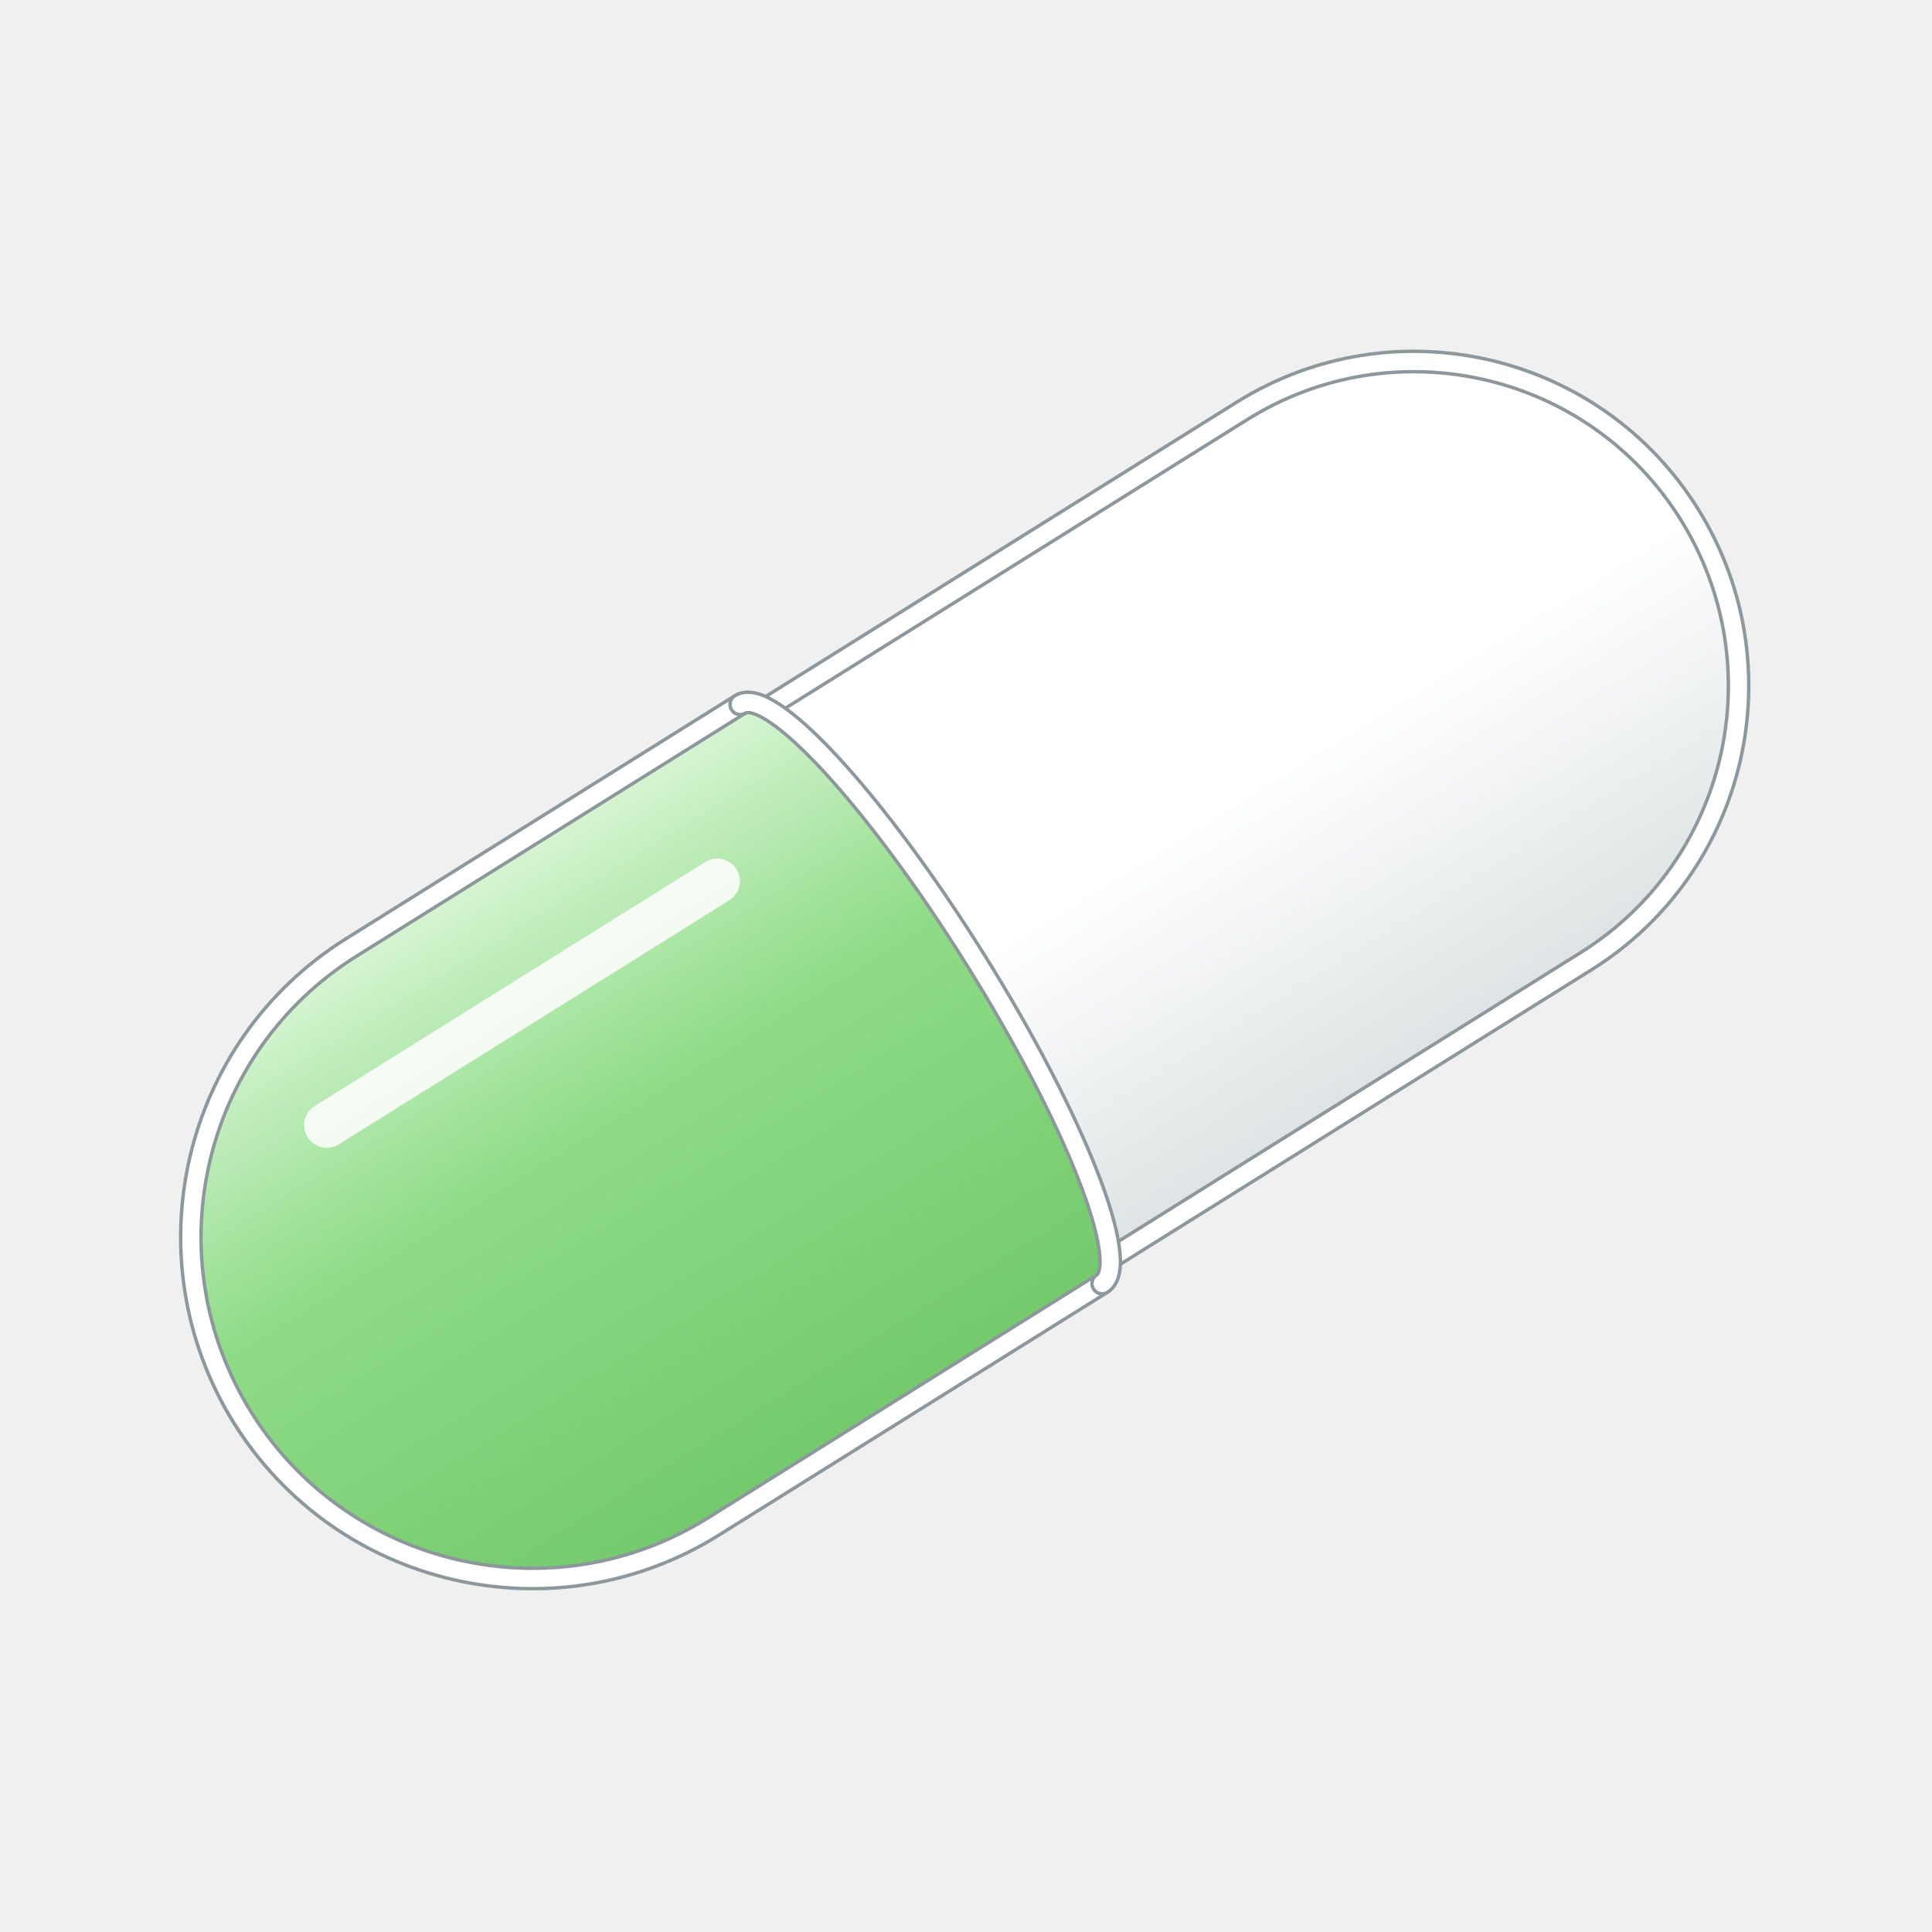
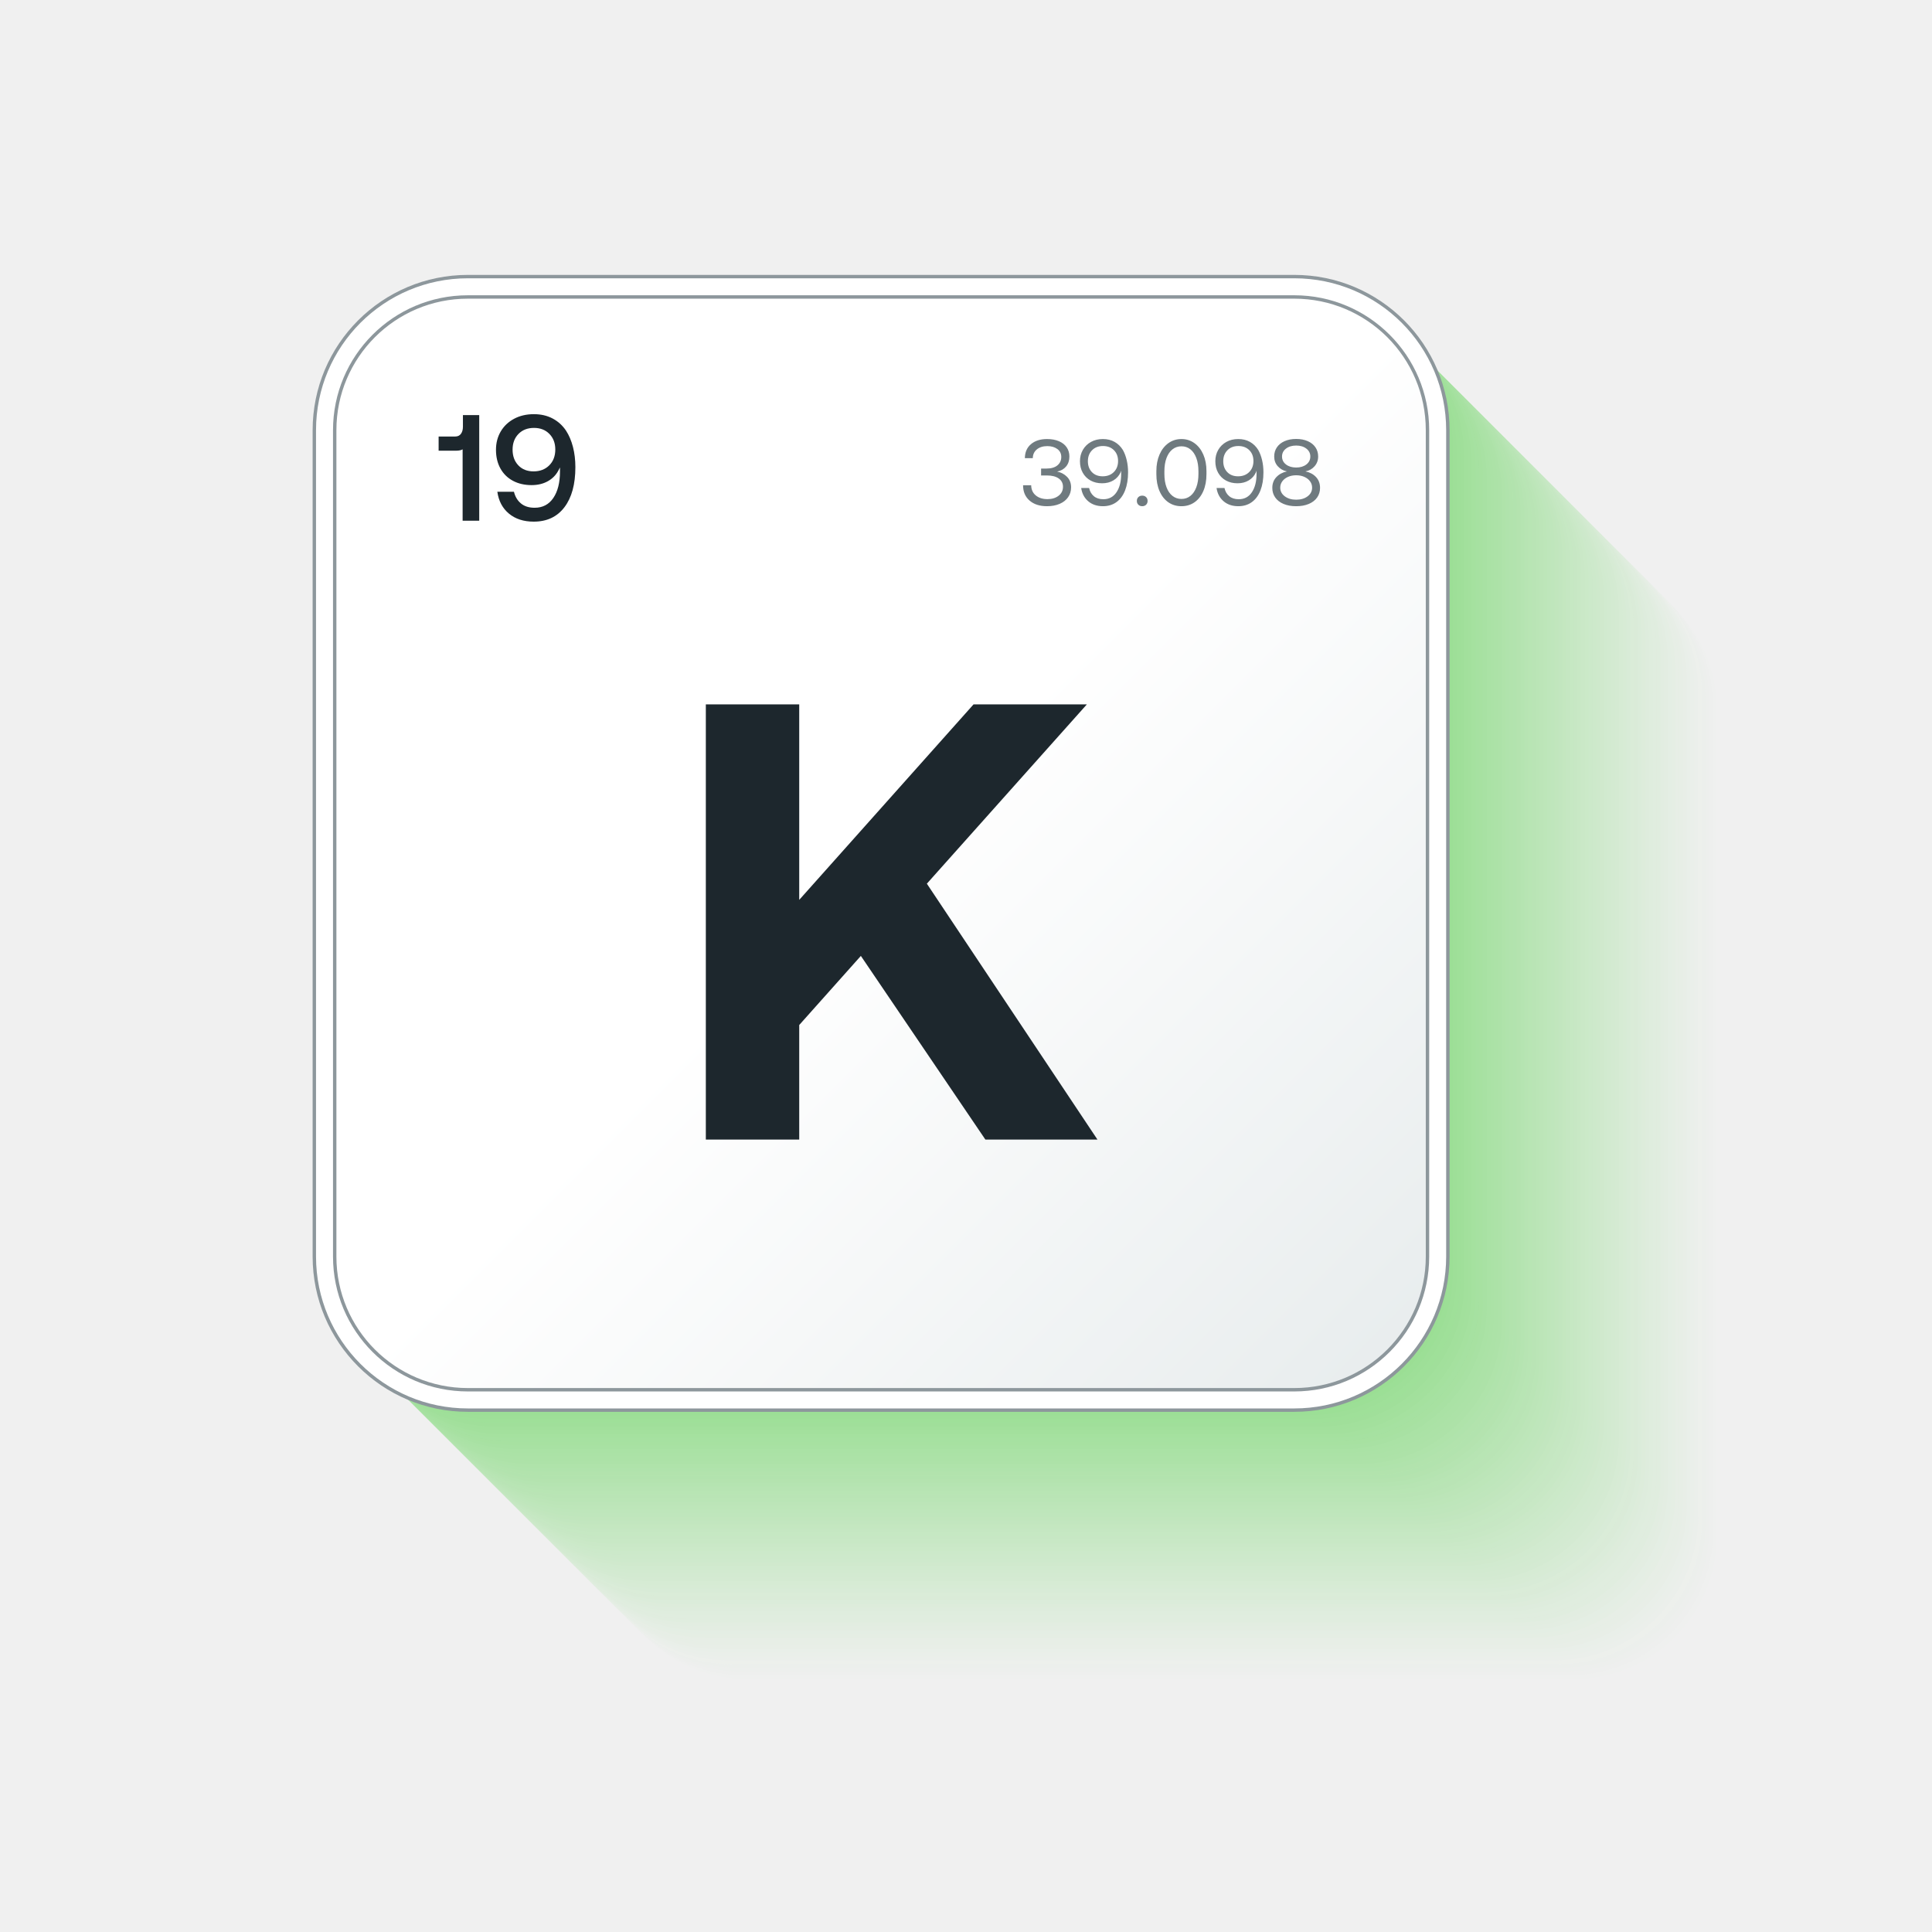
<svg xmlns="http://www.w3.org/2000/svg" viewBox="0 0 1024 1024" width="1024" height="1024">
  <defs>
-     <linearGradient id="body" x1="0" y1="0" x2="0" y2="1">
-       <stop offset="0" stop-color="#ffffff" />
+     <mask id="c0m" maskUnits="userSpaceOnUse" x="0" y="0" width="1024" height="1024">
+       <path d="M 398.0,302.0 H 836.0 A 76.0 76.0 0 0 1 912.0,378.0 V 816.0 A 76.0 76.0 0 0 1 836.0,892.0 H 398.0 A 76.0 76.0 0 0 1 322.0,816.0 V 378.0 A 76.0 76.0 0 0 1 398.0,302.0 Z" fill="rgb(0,0,0)" />
+       <path d="M 396.0,300.0 H 834.0 A 76.0 76.0 0 0 1 910.0,376.0 V 814.0 A 76.0 76.0 0 0 1 834.0,890.0 H 396.0 A 76.0 76.0 0 0 1 320.0,814.0 V 376.0 A 76.0 76.0 0 0 1 396.0,300.0 Z" fill="rgb(2,2,2)" />
+       <path d="M 394.0,298.0 H 832.0 A 76.0 76.0 0 0 1 908.0,374.0 V 812.0 A 76.0 76.0 0 0 1 832.0,888.0 H 394.0 A 76.0 76.0 0 0 1 318.0,812.0 V 374.0 A 76.0 76.0 0 0 1 394.0,298.0 Z" fill="rgb(4,4,4)" />
+       <path d="M 392.0,296.0 H 830.0 A 76.0 76.0 0 0 1 906.0,372.0 V 810.0 A 76.0 76.0 0 0 1 830.0,886.0 H 392.0 A 76.0 76.0 0 0 1 316.0,810.0 V 372.0 A 76.0 76.0 0 0 1 392.0,296.0 Z" fill="rgb(6,6,6)" />
+       <path d="M 390.0,294.0 H 828.0 A 76.0 76.0 0 0 1 904.0,370.0 V 808.0 A 76.0 76.0 0 0 1 828.0,884.0 H 390.0 A 76.0 76.0 0 0 1 314.0,808.0 V 370.0 A 76.0 76.0 0 0 1 390.0,294.0 Z" fill="rgb(8,8,8)" />
+       <path d="M 388.0,292.0 H 826.0 A 76.0 76.0 0 0 1 902.0,368.0 V 806.0 A 76.0 76.0 0 0 1 826.0,882.0 H 388.0 A 76.0 76.0 0 0 1 312.0,806.0 V 368.0 A 76.0 76.0 0 0 1 388.0,292.0 Z" fill="rgb(10,10,10)" />
+       <path d="M 386.0,290.0 H 824.0 A 76.0 76.0 0 0 1 900.0,366.0 V 804.0 A 76.0 76.0 0 0 1 824.0,880.0 H 386.0 A 76.0 76.0 0 0 1 310.0,804.0 V 366.0 A 76.0 76.0 0 0 1 386.0,290.0 Z" fill="rgb(13,13,13)" />
+       <path d="M 384.0,288.0 H 822.0 A 76.0 76.0 0 0 1 898.0,364.0 V 802.0 A 76.0 76.0 0 0 1 822.0,878.0 H 384.0 A 76.0 76.0 0 0 1 308.0,802.0 V 364.0 A 76.0 76.0 0 0 1 384.0,288.0 Z" fill="rgb(15,15,15)" />
+       <path d="M 382.0,286.0 H 820.0 A 76.0 76.0 0 0 1 896.0,362.0 V 800.0 A 76.0 76.0 0 0 1 820.0,876.0 H 382.0 A 76.0 76.0 0 0 1 306.0,800.0 V 362.0 A 76.0 76.0 0 0 1 382.0,286.0 Z" fill="rgb(18,18,18)" />
+       <path d="M 380.0,284.0 H 818.0 A 76.0 76.0 0 0 1 894.0,360.0 V 798.0 A 76.0 76.0 0 0 1 818.0,874.0 H 380.0 A 76.0 76.0 0 0 1 304.0,798.0 V 360.0 A 76.0 76.0 0 0 1 380.0,284.0 Z" fill="rgb(21,21,21)" />
+       <path d="M 378.0,282.0 H 816.0 A 76.0 76.0 0 0 1 892.0,358.0 V 796.0 A 76.0 76.0 0 0 1 816.0,872.0 H 378.0 A 76.0 76.0 0 0 1 302.0,796.0 V 358.0 A 76.0 76.0 0 0 1 378.0,282.0 Z" fill="rgb(23,23,23)" />
+       <path d="M 376.0,280.0 H 814.0 A 76.0 76.0 0 0 1 890.0,356.0 V 794.0 A 76.0 76.0 0 0 1 814.0,870.0 H 376.0 A 76.0 76.0 0 0 1 300.0,794.0 V 356.0 A 76.0 76.0 0 0 1 376.0,280.0 Z" fill="rgb(26,26,26)" />
+       <path d="M 374.0,278.0 H 812.0 A 76.0 76.0 0 0 1 888.0,354.0 V 792.0 A 76.0 76.0 0 0 1 812.0,868.0 H 374.0 A 76.0 76.0 0 0 1 298.0,792.0 V 354.0 A 76.0 76.0 0 0 1 374.0,278.0 Z" fill="rgb(29,29,29)" />
+       <path d="M 372.0,276.0 H 810.0 A 76.0 76.0 0 0 1 886.0,352.0 V 790.0 A 76.0 76.0 0 0 1 810.0,866.0 H 372.0 A 76.0 76.0 0 0 1 296.0,790.0 V 352.0 A 76.0 76.0 0 0 1 372.0,276.0 Z" fill="rgb(31,31,31)" />
+       <path d="M 370.0,274.0 H 808.0 A 76.0 76.0 0 0 1 884.0,350.0 V 788.0 A 76.0 76.0 0 0 1 808.0,864.0 H 370.0 A 76.0 76.0 0 0 1 294.0,788.0 V 350.0 A 76.0 76.0 0 0 1 370.0,274.0 Z" fill="rgb(34,34,34)" />
+       <path d="M 368.0,272.0 H 806.0 A 76.0 76.0 0 0 1 882.0,348.0 V 786.0 A 76.0 76.0 0 0 1 806.0,862.0 H 368.0 A 76.0 76.0 0 0 1 292.0,786.0 V 348.0 A 76.0 76.0 0 0 1 368.0,272.0 Z" fill="rgb(37,37,37)" />
+       <path d="M 366.0,270.0 H 804.0 A 76.0 76.0 0 0 1 880.0,346.0 V 784.0 A 76.0 76.0 0 0 1 804.0,860.0 H 366.0 A 76.0 76.0 0 0 1 290.0,784.0 V 346.0 A 76.0 76.0 0 0 1 366.0,270.0 Z" fill="rgb(40,40,40)" />
+       <path d="M 364.0,268.0 H 802.0 A 76.0 76.0 0 0 1 878.0,344.0 V 782.0 A 76.0 76.0 0 0 1 802.0,858.0 H 364.0 A 76.0 76.0 0 0 1 288.0,782.0 V 344.0 A 76.0 76.0 0 0 1 364.0,268.0 Z" fill="rgb(43,43,43)" />
+       <path d="M 362.0,266.0 H 800.0 A 76.0 76.0 0 0 1 876.0,342.0 V 780.0 A 76.0 76.0 0 0 1 800.0,856.0 H 362.0 A 76.0 76.0 0 0 1 286.0,780.0 V 342.0 A 76.0 76.0 0 0 1 362.0,266.0 Z" fill="rgb(46,46,46)" />
+       <path d="M 360.0,264.0 H 798.0 A 76.0 76.0 0 0 1 874.0,340.0 V 778.0 A 76.0 76.0 0 0 1 798.0,854.0 H 360.0 A 76.0 76.0 0 0 1 284.0,778.0 V 340.0 A 76.0 76.0 0 0 1 360.0,264.0 Z" fill="rgb(48,48,48)" />
+       <path d="M 358.0,262.0 H 796.0 A 76.0 76.0 0 0 1 872.0,338.0 V 776.0 A 76.0 76.0 0 0 1 796.0,852.0 H 358.0 A 76.0 76.0 0 0 1 282.0,776.0 V 338.0 A 76.0 76.0 0 0 1 358.0,262.0 Z" fill="rgb(51,51,51)" />
+       <path d="M 356.0,260.0 H 794.0 A 76.0 76.0 0 0 1 870.0,336.0 V 774.0 A 76.0 76.0 0 0 1 794.0,850.0 H 356.0 A 76.0 76.0 0 0 1 280.0,774.0 V 336.0 A 76.0 76.0 0 0 1 356.0,260.0 Z" fill="rgb(54,54,54)" />
+       <path d="M 354.0,258.0 H 792.0 A 76.0 76.0 0 0 1 868.0,334.0 V 772.0 A 76.0 76.0 0 0 1 792.0,848.0 H 354.0 A 76.0 76.0 0 0 1 278.0,772.0 V 334.0 A 76.0 76.0 0 0 1 354.0,258.0 Z" fill="rgb(57,57,57)" />
+       <path d="M 352.0,256.0 H 790.0 A 76.0 76.0 0 0 1 866.0,332.0 V 770.0 A 76.0 76.0 0 0 1 790.0,846.0 H 352.0 A 76.0 76.0 0 0 1 276.0,770.0 V 332.0 A 76.0 76.0 0 0 1 352.0,256.0 Z" fill="rgb(60,60,60)" />
+       <path d="M 350.0,254.0 H 788.0 A 76.0 76.0 0 0 1 864.0,330.0 V 768.0 A 76.0 76.0 0 0 1 788.0,844.0 H 350.0 A 76.0 76.0 0 0 1 274.0,768.0 V 330.0 A 76.0 76.0 0 0 1 350.0,254.0 Z" fill="rgb(63,63,63)" />
+       <path d="M 348.0,252.0 H 786.0 A 76.0 76.0 0 0 1 862.0,328.0 V 766.0 A 76.0 76.0 0 0 1 786.0,842.0 H 348.0 A 76.0 76.0 0 0 1 272.0,766.0 V 328.0 A 76.0 76.0 0 0 1 348.0,252.0 Z" fill="rgb(66,66,66)" />
+       <path d="M 346.0,250.0 H 784.0 A 76.0 76.0 0 0 1 860.0,326.0 V 764.0 A 76.0 76.0 0 0 1 784.0,840.0 H 346.0 A 76.0 76.0 0 0 1 270.0,764.0 V 326.0 A 76.0 76.0 0 0 1 346.0,250.0 Z" fill="rgb(69,69,69)" />
+       <path d="M 344.0,248.0 H 782.0 A 76.0 76.0 0 0 1 858.0,324.0 V 762.0 A 76.0 76.0 0 0 1 782.0,838.0 H 344.0 A 76.0 76.0 0 0 1 268.0,762.0 V 324.0 A 76.0 76.0 0 0 1 344.0,248.0 Z" fill="rgb(73,73,73)" />
+       <path d="M 342.0,246.0 H 780.0 A 76.0 76.0 0 0 1 856.0,322.0 V 760.0 A 76.0 76.0 0 0 1 780.0,836.0 H 342.0 A 76.0 76.0 0 0 1 266.0,760.0 V 322.0 A 76.0 76.0 0 0 1 342.0,246.0 Z" fill="rgb(76,76,76)" />
+       <path d="M 340.0,244.0 H 778.0 A 76.0 76.0 0 0 1 854.0,320.0 V 758.0 A 76.0 76.0 0 0 1 778.0,834.0 H 340.0 A 76.0 76.0 0 0 1 264.0,758.0 V 320.0 A 76.0 76.0 0 0 1 340.0,244.0 Z" fill="rgb(79,79,79)" />
+       <path d="M 338.0,242.0 H 776.0 A 76.0 76.0 0 0 1 852.0,318.0 V 756.0 A 76.0 76.0 0 0 1 776.0,832.0 H 338.0 A 76.0 76.0 0 0 1 262.0,756.0 V 318.0 A 76.0 76.0 0 0 1 338.0,242.0 Z" fill="rgb(82,82,82)" />
+       <path d="M 336.0,240.0 H 774.0 A 76.0 76.0 0 0 1 850.0,316.0 V 754.0 A 76.0 76.0 0 0 1 774.0,830.0 H 336.0 A 76.0 76.0 0 0 1 260.0,754.0 V 316.0 A 76.0 76.0 0 0 1 336.0,240.0 Z" fill="rgb(85,85,85)" />
+       <path d="M 334.0,238.0 H 772.0 A 76.0 76.0 0 0 1 848.0,314.0 V 752.0 A 76.0 76.0 0 0 1 772.0,828.0 H 334.0 A 76.0 76.0 0 0 1 258.0,752.0 V 314.0 A 76.0 76.0 0 0 1 334.0,238.0 Z" fill="rgb(88,88,88)" />
+       <path d="M 332.0,236.0 H 770.0 A 76.0 76.0 0 0 1 846.0,312.0 V 750.0 A 76.0 76.0 0 0 1 770.0,826.0 H 332.0 A 76.0 76.0 0 0 1 256.0,750.0 V 312.0 A 76.0 76.0 0 0 1 332.0,236.0 Z" fill="rgb(91,91,91)" />
+       <path d="M 330.0,234.0 H 768.0 A 76.0 76.0 0 0 1 844.0,310.0 V 748.0 A 76.0 76.0 0 0 1 768.0,824.0 H 330.0 A 76.0 76.0 0 0 1 254.0,748.0 V 310.0 A 76.0 76.0 0 0 1 330.0,234.0 Z" fill="rgb(95,95,95)" />
+       <path d="M 328.0,232.0 H 766.0 A 76.0 76.0 0 0 1 842.0,308.0 V 746.0 A 76.0 76.0 0 0 1 766.0,822.0 H 328.0 A 76.0 76.0 0 0 1 252.0,746.0 V 308.0 A 76.0 76.0 0 0 1 328.0,232.0 Z" fill="rgb(98,98,98)" />
+       <path d="M 326.0,230.0 H 764.0 A 76.0 76.0 0 0 1 840.0,306.0 V 744.0 A 76.0 76.0 0 0 1 764.0,820.0 H 326.0 A 76.0 76.0 0 0 1 250.0,744.0 V 306.0 A 76.0 76.0 0 0 1 326.0,230.0 Z" fill="rgb(101,101,101)" />
+       <path d="M 324.0,228.0 H 762.0 A 76.0 76.0 0 0 1 838.0,304.0 V 742.0 A 76.0 76.0 0 0 1 762.0,818.0 H 324.0 A 76.0 76.0 0 0 1 248.0,742.0 V 304.0 A 76.0 76.0 0 0 1 324.0,228.0 Z" fill="rgb(104,104,104)" />
+       <path d="M 322.0,226.0 H 760.0 A 76.0 76.0 0 0 1 836.0,302.0 V 740.0 A 76.0 76.0 0 0 1 760.0,816.0 H 322.0 A 76.0 76.0 0 0 1 246.0,740.0 V 302.0 A 76.0 76.0 0 0 1 322.0,226.0 Z" fill="rgb(108,108,108)" />
+       <path d="M 320.0,224.0 H 758.0 A 76.0 76.0 0 0 1 834.0,300.0 V 738.0 A 76.0 76.0 0 0 1 758.0,814.0 H 320.0 A 76.0 76.0 0 0 1 244.0,738.0 V 300.0 A 76.0 76.0 0 0 1 320.0,224.0 Z" fill="rgb(111,111,111)" />
+       <path d="M 318.0,222.0 H 756.0 A 76.0 76.0 0 0 1 832.0,298.0 V 736.0 A 76.0 76.0 0 0 1 756.0,812.0 H 318.0 A 76.0 76.0 0 0 1 242.0,736.0 V 298.0 A 76.0 76.0 0 0 1 318.0,222.0 Z" fill="rgb(114,114,114)" />
+       <path d="M 316.0,220.0 H 754.0 A 76.0 76.0 0 0 1 830.0,296.0 V 734.0 A 76.0 76.0 0 0 1 754.0,810.0 H 316.0 A 76.0 76.0 0 0 1 240.0,734.0 V 296.0 A 76.0 76.0 0 0 1 316.0,220.0 Z" fill="rgb(117,117,117)" />
+       <path d="M 314.0,218.0 H 752.0 A 76.0 76.0 0 0 1 828.0,294.0 V 732.0 A 76.0 76.0 0 0 1 752.0,808.0 H 314.0 A 76.0 76.0 0 0 1 238.0,732.0 V 294.0 A 76.0 76.0 0 0 1 314.0,218.0 Z" fill="rgb(121,121,121)" />
+       <path d="M 312.0,216.0 H 750.0 A 76.0 76.0 0 0 1 826.0,292.0 V 730.0 A 76.0 76.0 0 0 1 750.0,806.0 H 312.0 A 76.0 76.0 0 0 1 236.0,730.0 V 292.0 A 76.0 76.0 0 0 1 312.0,216.0 Z" fill="rgb(124,124,124)" />
+       <path d="M 310.0,214.0 H 748.0 A 76.0 76.0 0 0 1 824.0,290.0 V 728.0 A 76.0 76.0 0 0 1 748.0,804.0 H 310.0 A 76.0 76.0 0 0 1 234.0,728.0 V 290.0 A 76.0 76.0 0 0 1 310.0,214.0 Z" fill="rgb(127,127,127)" />
+       <path d="M 308.0,212.0 H 746.0 A 76.0 76.0 0 0 1 822.0,288.0 V 726.0 A 76.0 76.0 0 0 1 746.0,802.0 H 308.0 A 76.0 76.0 0 0 1 232.0,726.0 V 288.0 A 76.0 76.0 0 0 1 308.0,212.0 Z" fill="rgb(131,131,131)" />
+       <path d="M 306.0,210.0 H 744.0 A 76.0 76.0 0 0 1 820.0,286.0 V 724.0 A 76.0 76.0 0 0 1 744.0,800.0 H 306.0 A 76.0 76.0 0 0 1 230.0,724.0 V 286.0 A 76.0 76.0 0 0 1 306.0,210.0 Z" fill="rgb(134,134,134)" />
+       <path d="M 304.0,208.0 H 742.0 A 76.0 76.0 0 0 1 818.0,284.0 V 722.0 A 76.0 76.0 0 0 1 742.0,798.0 H 304.0 A 76.0 76.0 0 0 1 228.0,722.0 V 284.0 A 76.0 76.0 0 0 1 304.0,208.0 Z" fill="rgb(137,137,137)" />
+       <path d="M 302.0,206.0 H 740.0 A 76.0 76.0 0 0 1 816.0,282.0 V 720.0 A 76.0 76.0 0 0 1 740.0,796.0 H 302.0 A 76.0 76.0 0 0 1 226.0,720.0 V 282.0 A 76.0 76.0 0 0 1 302.0,206.0 Z" fill="rgb(141,141,141)" />
+       <path d="M 300.0,204.0 H 738.0 A 76.0 76.0 0 0 1 814.0,280.0 V 718.0 A 76.0 76.0 0 0 1 738.0,794.0 H 300.0 A 76.0 76.0 0 0 1 224.0,718.0 V 280.0 A 76.0 76.0 0 0 1 300.0,204.0 Z" fill="rgb(144,144,144)" />
+       <path d="M 298.0,202.0 H 736.0 A 76.0 76.0 0 0 1 812.0,278.0 V 716.0 A 76.0 76.0 0 0 1 736.0,792.0 H 298.0 A 76.0 76.0 0 0 1 222.0,716.0 V 278.0 A 76.0 76.0 0 0 1 298.0,202.0 Z" fill="rgb(147,147,147)" />
+       <path d="M 296.0,200.0 H 734.0 A 76.0 76.0 0 0 1 810.0,276.0 V 714.0 A 76.0 76.0 0 0 1 734.0,790.0 H 296.0 A 76.0 76.0 0 0 1 220.0,714.0 V 276.0 A 76.0 76.0 0 0 1 296.0,200.0 Z" fill="rgb(151,151,151)" />
+       <path d="M 294.0,198.0 H 732.0 A 76.0 76.0 0 0 1 808.0,274.0 V 712.0 A 76.0 76.0 0 0 1 732.0,788.0 H 294.0 A 76.0 76.0 0 0 1 218.0,712.0 V 274.0 A 76.0 76.0 0 0 1 294.0,198.0 Z" fill="rgb(154,154,154)" />
+       <path d="M 292.0,196.0 H 730.0 A 76.0 76.0 0 0 1 806.0,272.0 V 710.0 A 76.0 76.0 0 0 1 730.0,786.0 H 292.0 A 76.0 76.0 0 0 1 216.0,710.0 V 272.0 A 76.0 76.0 0 0 1 292.0,196.0 Z" fill="rgb(158,158,158)" />
+       <path d="M 290.0,194.0 H 728.0 A 76.0 76.0 0 0 1 804.0,270.0 V 708.0 A 76.0 76.0 0 0 1 728.0,784.0 H 290.0 A 76.0 76.0 0 0 1 214.0,708.0 V 270.0 A 76.0 76.0 0 0 1 290.0,194.0 Z" fill="rgb(161,161,161)" />
+       <path d="M 288.0,192.0 H 726.0 A 76.0 76.0 0 0 1 802.0,268.0 V 706.0 A 76.0 76.0 0 0 1 726.0,782.0 H 288.0 A 76.0 76.0 0 0 1 212.0,706.0 V 268.0 A 76.0 76.0 0 0 1 288.0,192.0 Z" fill="rgb(164,164,164)" />
+       <path d="M 286.0,190.0 H 724.0 A 76.0 76.0 0 0 1 800.0,266.0 V 704.0 A 76.0 76.0 0 0 1 724.0,780.0 H 286.0 A 76.0 76.0 0 0 1 210.0,704.0 V 266.0 A 76.0 76.0 0 0 1 286.0,190.0 Z" fill="rgb(168,168,168)" />
+       <path d="M 284.0,188.0 H 722.0 A 76.0 76.0 0 0 1 798.0,264.0 V 702.0 A 76.0 76.0 0 0 1 722.0,778.0 H 284.0 A 76.0 76.0 0 0 1 208.0,702.0 V 264.0 A 76.0 76.0 0 0 1 284.0,188.0 Z" fill="rgb(171,171,171)" />
+       <path d="M 282.0,186.0 H 720.0 A 76.0 76.0 0 0 1 796.0,262.0 V 700.0 A 76.0 76.0 0 0 1 720.0,776.0 H 282.0 A 76.0 76.0 0 0 1 206.0,700.0 V 262.0 A 76.0 76.0 0 0 1 282.0,186.0 Z" fill="rgb(175,175,175)" />
+       <path d="M 280.0,184.0 H 718.0 A 76.0 76.0 0 0 1 794.0,260.0 V 698.0 A 76.0 76.0 0 0 1 718.0,774.0 H 280.0 A 76.0 76.0 0 0 1 204.0,698.0 V 260.0 A 76.0 76.0 0 0 1 280.0,184.0 Z" fill="rgb(178,178,178)" />
+       <path d="M 278.0,182.0 H 716.0 A 76.0 76.0 0 0 1 792.0,258.0 V 696.0 A 76.0 76.0 0 0 1 716.0,772.0 H 278.0 A 76.0 76.0 0 0 1 202.0,696.0 V 258.0 A 76.0 76.0 0 0 1 278.0,182.0 Z" fill="rgb(182,182,182)" />
+       <path d="M 276.0,180.0 H 714.0 A 76.0 76.0 0 0 1 790.0,256.0 V 694.0 A 76.0 76.0 0 0 1 714.0,770.0 H 276.0 A 76.0 76.0 0 0 1 200.0,694.0 V 256.0 A 76.0 76.0 0 0 1 276.0,180.0 Z" fill="rgb(185,185,185)" />
+       <path d="M 274.0,178.0 H 712.0 A 76.0 76.0 0 0 1 788.0,254.0 V 692.0 A 76.0 76.0 0 0 1 712.0,768.0 H 274.0 A 76.0 76.0 0 0 1 198.0,692.0 V 254.0 A 76.0 76.0 0 0 1 274.0,178.0 Z" fill="rgb(189,189,189)" />
+       <path d="M 272.0,176.0 H 710.0 A 76.0 76.0 0 0 1 786.0,252.0 V 690.0 A 76.0 76.0 0 0 1 710.0,766.0 H 272.0 A 76.0 76.0 0 0 1 196.0,690.0 V 252.0 A 76.0 76.0 0 0 1 272.0,176.0 Z" fill="rgb(192,192,192)" />
+       <path d="M 270.0,174.0 H 708.0 A 76.0 76.0 0 0 1 784.0,250.0 V 688.0 A 76.0 76.0 0 0 1 708.0,764.0 H 270.0 A 76.0 76.0 0 0 1 194.0,688.0 V 250.0 A 76.0 76.0 0 0 1 270.0,174.0 Z" fill="rgb(196,196,196)" />
+       <path d="M 268.0,172.0 H 706.0 A 76.0 76.0 0 0 1 782.0,248.0 V 686.0 A 76.0 76.0 0 0 1 706.0,762.0 H 268.0 A 76.0 76.0 0 0 1 192.0,686.0 V 248.0 A 76.0 76.0 0 0 1 268.0,172.0 Z" fill="rgb(199,199,199)" />
+       <path d="M 266.0,170.0 H 704.0 A 76.0 76.0 0 0 1 780.0,246.0 V 684.0 A 76.0 76.0 0 0 1 704.0,760.0 H 266.0 A 76.0 76.0 0 0 1 190.0,684.0 V 246.0 A 76.0 76.0 0 0 1 266.0,170.0 Z" fill="rgb(203,203,203)" />
+       <path d="M 264.0,168.0 H 702.0 A 76.0 76.0 0 0 1 778.0,244.0 V 682.0 A 76.0 76.0 0 0 1 702.0,758.0 H 264.0 A 76.0 76.0 0 0 1 188.0,682.0 V 244.0 A 76.0 76.0 0 0 1 264.0,168.0 Z" fill="rgb(206,206,206)" />
+       <path d="M 262.0,166.0 H 700.0 A 76.0 76.0 0 0 1 776.0,242.0 V 680.0 A 76.0 76.0 0 0 1 700.0,756.0 H 262.0 A 76.0 76.0 0 0 1 186.0,680.0 V 242.0 A 76.0 76.0 0 0 1 262.0,166.0 Z" fill="rgb(210,210,210)" />
+       <path d="M 260.0,164.0 H 698.0 A 76.0 76.0 0 0 1 774.0,240.0 V 678.0 A 76.0 76.0 0 0 1 698.0,754.0 H 260.0 A 76.0 76.0 0 0 1 184.0,678.0 V 240.0 A 76.0 76.0 0 0 1 260.0,164.0 Z" fill="rgb(214,214,214)" />
+       <path d="M 258.0,162.0 H 696.0 A 76.0 76.0 0 0 1 772.0,238.0 V 676.0 A 76.0 76.0 0 0 1 696.0,752.0 H 258.0 A 76.0 76.0 0 0 1 182.0,676.0 V 238.0 A 76.0 76.0 0 0 1 258.0,162.0 Z" fill="rgb(217,217,217)" />
+       <path d="M 256.0,160.0 H 694.0 A 76.0 76.0 0 0 1 770.0,236.0 V 674.0 A 76.0 76.0 0 0 1 694.0,750.0 H 256.0 A 76.0 76.0 0 0 1 180.0,674.0 V 236.0 A 76.0 76.0 0 0 1 256.0,160.0 Z" fill="rgb(221,221,221)" />
+       <path d="M 254.0,158.0 H 692.0 A 76.0 76.0 0 0 1 768.0,234.0 V 672.0 A 76.0 76.0 0 0 1 692.0,748.0 H 254.0 A 76.0 76.0 0 0 1 178.0,672.0 V 234.0 A 76.0 76.0 0 0 1 254.0,158.0 Z" fill="rgb(224,224,224)" />
+       <path d="M 252.0,156.0 H 690.0 A 76.0 76.0 0 0 1 766.0,232.0 V 670.0 A 76.0 76.0 0 0 1 690.0,746.0 H 252.0 A 76.0 76.0 0 0 1 176.0,670.0 V 232.0 A 76.0 76.0 0 0 1 252.0,156.0 Z" fill="rgb(228,228,228)" />
+       <path d="M 250.0,154.0 H 688.0 A 76.0 76.0 0 0 1 764.0,230.0 V 668.0 A 76.0 76.0 0 0 1 688.0,744.0 H 250.0 A 76.0 76.0 0 0 1 174.0,668.0 V 230.0 A 76.0 76.0 0 0 1 250.0,154.0 Z" fill="rgb(231,231,231)" />
+     </mask>
+     <linearGradient id="c0f" x1="0" y1="0" x2="1" y2="1">
      <stop offset=".5" stop-color="#ffffff" />
-       <stop offset="1" stop-color="#dde3e4" />
-     </linearGradient>
-     <linearGradient id="cap" x1="0" y1="0" x2="0" y2="1">
-       <stop offset="0" stop-color="#d8f5d4" />
-       <stop offset=".4" stop-color="#8fdc88" />
-       <stop offset="1" stop-color="#74c96d" />
+       <stop offset="1" stop-color="#e6ebec" />
    </linearGradient>
  </defs>
-   <g transform="translate(512 512) rotate(-32)">
-     <path d="M -280,-172 L 280,-172 A 172 172 0 0 1 280,172 L -280,172 A 172 172 0 0 1 -280,-172 Z" fill="url(#body)" />
-     <path d="M -280,-172 L 280,-172 A 172 172 0 0 1 280,172 L -280,172 A 172 172 0 0 1 -280,-172 Z" fill="none" stroke="#8d979c" stroke-width="12.6" stroke-linecap="round" stroke-linejoin="round" />
-     <path d="M -280,-172 L 280,-172 A 172 172 0 0 1 280,172 L -280,172 A 172 172 0 0 1 -280,-172 Z" fill="none" stroke="#ffffff" stroke-width="9.0" stroke-linecap="round" stroke-linejoin="round" />
-     <path d="M -28,-181 L -271,-181 A 181 181 0 0 0 -271,181 L -28,181 A 34 181 0 0 0 -28,-181 Z" fill="url(#cap)" />
-     <line x1="-332" y1="-108" x2="-88" y2="-108" stroke="#ffffff" stroke-opacity="0.85" stroke-width="24" stroke-linecap="round" />
-     <path d="M -28,-181 L -271,-181 A 181 181 0 0 0 -271,181 L -28,181" fill="none" stroke="#8d979c" stroke-width="12.6" stroke-linecap="round" stroke-linejoin="round" />
-     <path d="M -28,-181 L -271,-181 A 181 181 0 0 0 -271,181 L -28,181" fill="none" stroke="#ffffff" stroke-width="9.0" stroke-linecap="round" stroke-linejoin="round" />
-     <path d="M -28,-181 A 34 181 0 0 1 -28,181" fill="none" stroke="#8d979c" stroke-width="12.6" stroke-linecap="round" stroke-linejoin="round" />
-     <path d="M -28,-181 A 34 181 0 0 1 -28,181" fill="none" stroke="#ffffff" stroke-width="9.0" stroke-linecap="round" stroke-linejoin="round" />
-   </g>
+   <rect width="1024" height="1024" fill="#8fdc88" mask="url(#c0m)" />
+   <path d="M 248.0,152.0 H 686.0 A 76.0 76.0 0 0 1 762.0,228.0 V 666.0 A 76.0 76.0 0 0 1 686.0,742.0 H 248.0 A 76.0 76.0 0 0 1 172.0,666.0 V 228.0 A 76.0 76.0 0 0 1 248.0,152.0 Z" fill="url(#c0f)" />
+   <path d="M 248.0,152.0 H 686.0 A 76.0 76.0 0 0 1 762.0,228.0 V 666.0 A 76.0 76.0 0 0 1 686.0,742.0 H 248.0 A 76.0 76.0 0 0 1 172.0,666.0 V 228.0 A 76.0 76.0 0 0 1 248.0,152.0 Z" fill="none" stroke="#8d979c" stroke-width="12.6" stroke-linejoin="round" />
+   <path d="M 248.0,152.0 H 686.0 A 76.0 76.0 0 0 1 762.0,228.0 V 666.0 A 76.0 76.0 0 0 1 686.0,742.0 H 248.0 A 76.0 76.0 0 0 1 172.0,666.0 V 228.0 A 76.0 76.0 0 0 1 248.0,152.0 Z" fill="none" stroke="#ffffff" stroke-width="9.0" stroke-linejoin="round" />
+   <path d="M254.0 220.0H245.36V226.16C245.36 227.707 245.013 228.96 244.32 229.92C243.627 230.88 242.613 231.36 241.28 231.36H232.48V238.88H241.68C243.227 238.88 244.4 238.64 245.2 238.16V276.0H254.0Z M303.68 236.88C302.827 233.573 301.6 230.693 300.0 228.24C298.133 225.467 295.76 223.32 292.88 221.8C290.0 220.28 286.693 219.52 282.96 219.52C279.013 219.52 275.52 220.333 272.48 221.96C269.44 223.587 267.08 225.827 265.4 228.68C263.72 231.533 262.88 234.773 262.88 238.4C262.88 242.187 263.667 245.493 265.24 248.32C266.813 251.147 269.027 253.32 271.88 254.84C274.733 256.36 278.027 257.12 281.76 257.12C285.013 257.12 287.867 256.44 290.32 255.08C292.773 253.72 294.64 251.84 295.92 249.44C296.027 249.28 296.32 248.72 296.8 247.76V249.92C296.8 255.787 295.627 260.453 293.28 263.92C290.933 267.387 287.627 269.12 283.36 269.12C280.373 269.12 277.96 268.36 276.12 266.84C274.28 265.32 273.04 263.253 272.4 260.64H263.6C264.293 265.547 266.347 269.413 269.76 272.24C273.173 275.067 277.547 276.48 282.88 276.48C289.867 276.48 295.293 273.933 299.16 268.84C303.027 263.747 304.96 256.667 304.96 247.6C304.96 243.76 304.533 240.187 303.68 236.88ZM274.72 246.64C272.693 244.507 271.68 241.733 271.68 238.32C271.68 234.907 272.72 232.133 274.8 230.0C276.88 227.867 279.627 226.8 283.04 226.8C286.4 226.8 289.12 227.867 291.2 230.0C293.28 232.133 294.32 234.88 294.32 238.24C294.32 241.707 293.253 244.507 291.12 246.64C288.987 248.773 286.213 249.84 282.8 249.84C279.44 249.84 276.747 248.773 274.72 246.64Z" fill="#1d272d" />
+   <path d="M565.55 252.725C564.117 251.275 562.367 250.35 560.3 249.95C562.3 249.55 563.883 248.65 565.05 247.25C566.217 245.85 566.8 244.083 566.8 241.95C566.8 240.117 566.325 238.5 565.375 237.1C564.425 235.7 563.05 234.617 561.25 233.85C559.45 233.083 557.35 232.7 554.95 232.7C551.417 232.7 548.583 233.6 546.45 235.4C544.317 237.2 543.233 239.683 543.2 242.85H547.4C547.433 240.883 548.158 239.325 549.575 238.175C550.992 237.025 552.833 236.45 555.1 236.45C557.267 236.45 559.042 236.967 560.425 238.0C561.808 239.033 562.5 240.433 562.5 242.2C562.5 244.033 561.817 245.517 560.45 246.65C559.083 247.783 557.117 248.35 554.55 248.35H551.8V252.0H554.8C557.533 252.0 559.65 252.533 561.15 253.6C562.65 254.667 563.4 256.133 563.4 258.0C563.4 259.967 562.625 261.55 561.075 262.75C559.525 263.95 557.567 264.55 555.2 264.55C552.633 264.55 550.558 263.892 548.975 262.575C547.392 261.258 546.583 259.467 546.55 257.2H542.25C542.25 260.633 543.4 263.342 545.7 265.325C548.0 267.308 551.083 268.3 554.95 268.3C557.483 268.3 559.717 267.883 561.65 267.05C563.583 266.217 565.075 265.042 566.125 263.525C567.175 262.008 567.7 260.267 567.7 258.3C567.7 256.033 566.983 254.175 565.55 252.725Z M597.175 243.85C596.692 241.817 596.017 240.033 595.15 238.5C594.017 236.667 592.558 235.242 590.775 234.225C588.992 233.208 586.917 232.7 584.55 232.7C582.183 232.7 580.083 233.208 578.25 234.225C576.417 235.242 574.983 236.642 573.95 238.425C572.917 240.208 572.4 242.217 572.4 244.45C572.4 246.783 572.9 248.833 573.9 250.6C574.9 252.367 576.283 253.733 578.05 254.7C579.817 255.667 581.85 256.15 584.15 256.15C586.45 256.15 588.45 255.633 590.15 254.6C591.85 253.567 593.1 252.167 593.9 250.4C594.0 250.2 594.1 249.883 594.2 249.45L594.25 251.15C594.25 255.183 593.425 258.433 591.775 260.9C590.125 263.367 587.8 264.6 584.8 264.6C582.733 264.6 581.058 264.067 579.775 263.0C578.492 261.933 577.65 260.483 577.25 258.65H573.05C573.483 261.583 574.725 263.925 576.775 265.675C578.825 267.425 581.433 268.3 584.6 268.3C587.367 268.3 589.75 267.575 591.75 266.125C593.75 264.675 595.275 262.6 596.325 259.9C597.375 257.2 597.9 254.017 597.9 250.35C597.9 248.05 597.658 245.883 597.175 243.85ZM578.725 250.225C577.308 248.742 576.6 246.817 576.6 244.45C576.6 242.083 577.333 240.15 578.8 238.65C580.267 237.15 582.2 236.4 584.6 236.4C587.0 236.4 588.933 237.133 590.4 238.6C591.867 240.067 592.6 241.983 592.6 244.35C592.6 246.75 591.85 248.7 590.35 250.2C588.85 251.7 586.883 252.45 584.45 252.45C582.05 252.45 580.142 251.708 578.725 250.225Z M603.35 263.475C602.817 263.992 602.55 264.667 602.55 265.5C602.55 266.333 602.817 267.008 603.35 267.525C603.883 268.042 604.567 268.3 605.4 268.3C606.233 268.3 606.917 268.042 607.45 267.525C607.983 267.008 608.25 266.333 608.25 265.5C608.25 264.667 607.983 263.992 607.45 263.475C606.917 262.958 606.233 262.7 605.4 262.7C604.567 262.7 603.883 262.958 603.35 263.475Z M612.9 249.7V251.3C612.9 254.733 613.458 257.733 614.575 260.3C615.692 262.867 617.25 264.842 619.25 266.225C621.25 267.608 623.567 268.3 626.2 268.3C628.8 268.3 631.1 267.608 633.1 266.225C635.1 264.842 636.658 262.867 637.775 260.3C638.892 257.733 639.45 254.733 639.45 251.3V249.7C639.45 246.4 638.892 243.467 637.775 240.9C636.658 238.333 635.092 236.325 633.075 234.875C631.058 233.425 628.767 232.7 626.2 232.7C623.6 232.7 621.292 233.425 619.275 234.875C617.258 236.325 615.692 238.333 614.575 240.9C613.458 243.467 612.9 246.4 612.9 249.7ZM634.075 242.75C634.825 244.75 635.2 247.117 635.2 249.85V251.15C635.2 253.883 634.825 256.25 634.075 258.25C633.325 260.25 632.275 261.783 630.925 262.85C629.575 263.917 628.0 264.45 626.2 264.45C624.4 264.45 622.817 263.917 621.45 262.85C620.083 261.783 619.025 260.25 618.275 258.25C617.525 256.25 617.15 253.883 617.15 251.15V249.85C617.15 247.117 617.525 244.75 618.275 242.75C619.025 240.75 620.083 239.217 621.45 238.15C622.817 237.083 624.4 236.55 626.2 236.55C628.0 236.55 629.575 237.083 630.925 238.15C632.275 239.217 633.325 240.75 634.075 242.75Z M668.925 243.85C668.442 241.817 667.767 240.033 666.9 238.5C665.767 236.667 664.308 235.242 662.525 234.225C660.742 233.208 658.667 232.7 656.3 232.7C653.933 232.7 651.833 233.208 650.0 234.225C648.167 235.242 646.733 236.642 645.7 238.425C644.667 240.208 644.15 242.217 644.15 244.45C644.15 246.783 644.65 248.833 645.65 250.6C646.65 252.367 648.033 253.733 649.8 254.7C651.567 255.667 653.6 256.15 655.9 256.15C658.2 256.15 660.2 255.633 661.9 254.6C663.6 253.567 664.85 252.167 665.65 250.4C665.75 250.2 665.85 249.883 665.95 249.45L666.0 251.15C666.0 255.183 665.175 258.433 663.525 260.9C661.875 263.367 659.55 264.6 656.55 264.6C654.483 264.6 652.808 264.067 651.525 263.0C650.242 261.933 649.4 260.483 649.0 258.65H644.8C645.233 261.583 646.475 263.925 648.525 265.675C650.575 267.425 653.183 268.3 656.35 268.3C659.117 268.3 661.5 267.575 663.5 266.125C665.5 264.675 667.025 262.6 668.075 259.9C669.125 257.2 669.65 254.017 669.65 250.35C669.65 248.05 669.408 245.883 668.925 243.85ZM650.475 250.225C649.058 248.742 648.35 246.817 648.35 244.45C648.35 242.083 649.083 240.15 650.55 238.65C652.017 237.15 653.95 236.4 656.35 236.4C658.75 236.4 660.683 237.133 662.15 238.6C663.617 240.067 664.35 241.983 664.35 244.35C664.35 246.75 663.6 248.7 662.1 250.2C660.6 251.7 658.633 252.45 656.2 252.45C653.8 252.45 651.892 251.708 650.475 250.225Z M697.5 252.825C696.067 251.308 694.2 250.317 691.9 249.85C693.867 249.483 695.483 248.575 696.75 247.125C698.017 245.675 698.65 243.95 698.65 241.95C698.65 240.117 698.175 238.5 697.225 237.1C696.275 235.7 694.917 234.608 693.15 233.825C691.383 233.042 689.333 232.65 687.0 232.65C684.667 232.65 682.617 233.042 680.85 233.825C679.083 234.608 677.725 235.7 676.775 237.1C675.825 238.5 675.35 240.117 675.35 241.95C675.35 243.983 675.983 245.708 677.25 247.125C678.517 248.542 680.133 249.45 682.1 249.85C679.8 250.35 677.933 251.358 676.5 252.875C675.067 254.392 674.35 256.3 674.35 258.6C674.35 260.5 674.858 262.183 675.875 263.65C676.892 265.117 678.358 266.258 680.275 267.075C682.192 267.892 684.433 268.3 687.0 268.3C689.567 268.3 691.808 267.892 693.725 267.075C695.642 266.258 697.108 265.117 698.125 263.65C699.142 262.183 699.65 260.5 699.65 258.6C699.65 256.267 698.933 254.342 697.5 252.825ZM681.6 246.175C680.2 245.092 679.5 243.683 679.5 241.95C679.5 240.25 680.2 238.858 681.6 237.775C683.0 236.692 684.8 236.15 687.0 236.15C689.2 236.15 691.0 236.692 692.4 237.775C693.8 238.858 694.5 240.25 694.5 241.95C694.5 243.683 693.8 245.092 692.4 246.175C691.0 247.258 689.2 247.8 687.0 247.8C684.8 247.8 683.0 247.258 681.6 246.175ZM693.075 263.05C691.492 264.25 689.467 264.85 687.0 264.85C684.567 264.85 682.55 264.25 680.95 263.05C679.35 261.85 678.55 260.317 678.55 258.45C678.55 257.217 678.917 256.1 679.65 255.1C680.383 254.1 681.392 253.317 682.675 252.75C683.958 252.183 685.4 251.9 687.0 251.9C688.6 251.9 690.042 252.183 691.325 252.75C692.608 253.317 693.617 254.1 694.35 255.1C695.083 256.1 695.45 257.217 695.45 258.45C695.45 260.317 694.658 261.85 693.075 263.05Z" fill="#6f7a7f" />
+   <path d="M374.105 373.33V604.0H423.605V543.28L456.275 506.65L522.275 604.0H581.675L491.255 468.37L576.065 373.33H516.005L423.605 476.95V373.33Z" fill="#1d272d" />
</svg>
